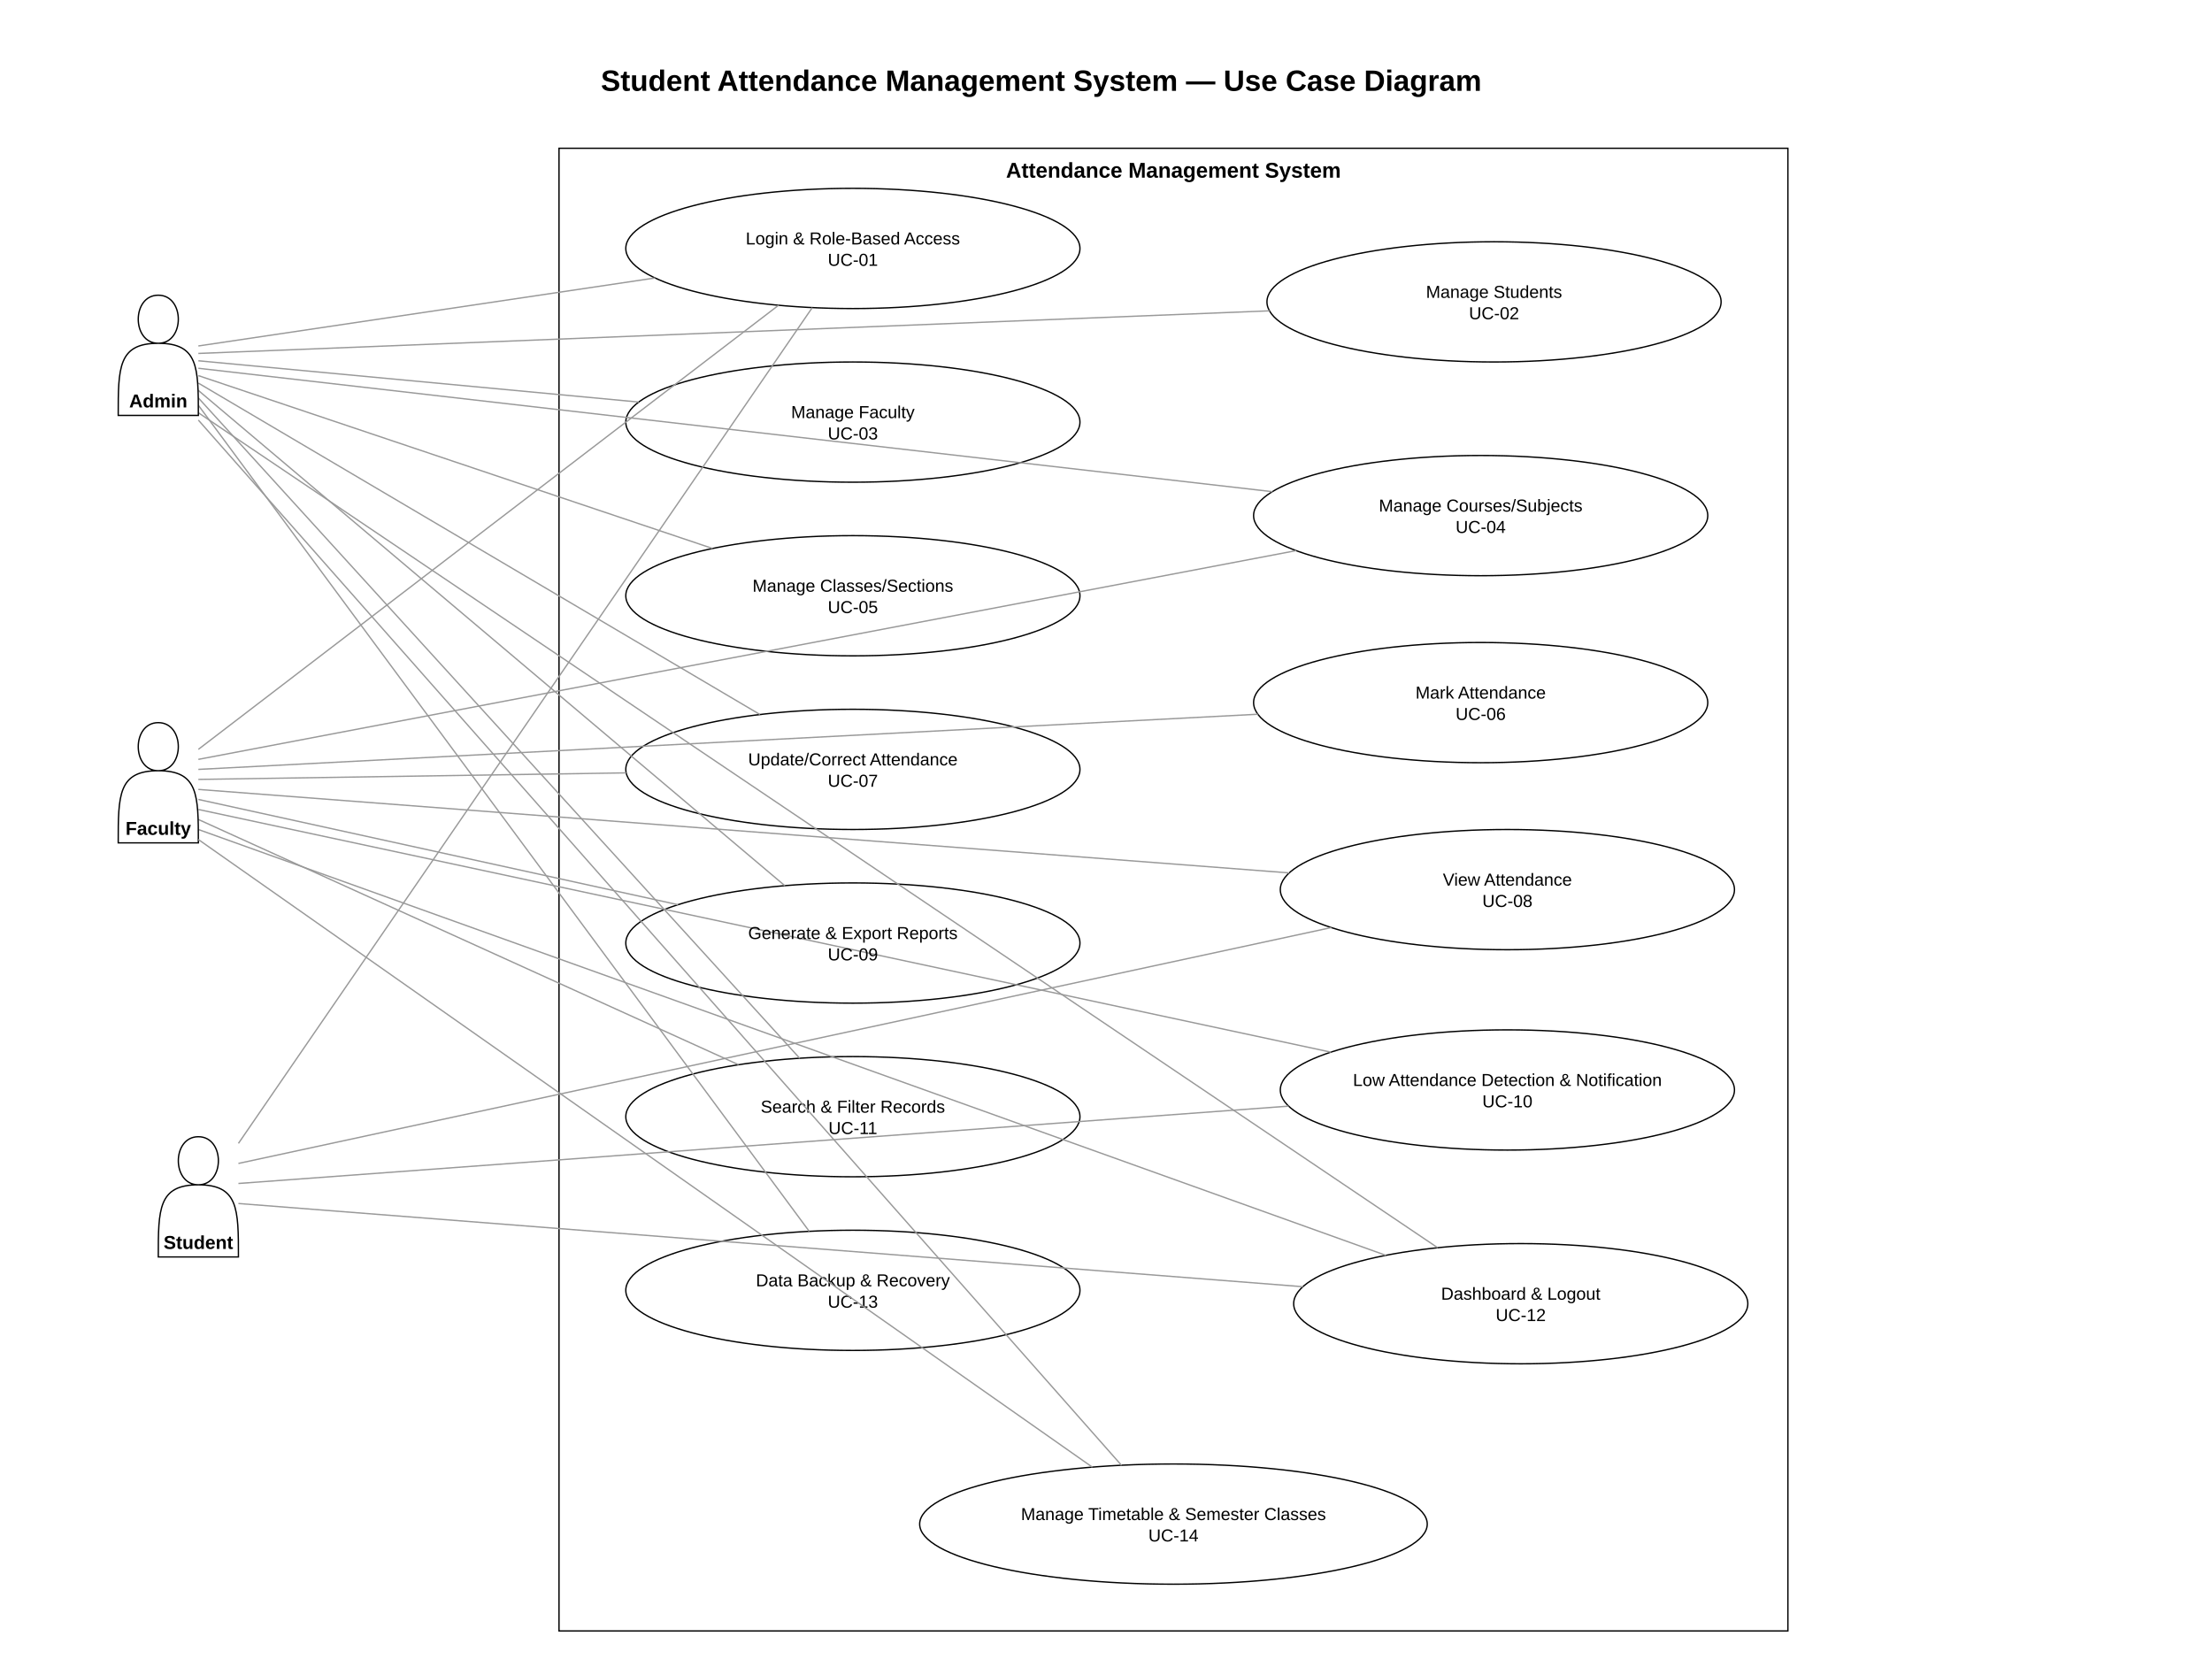
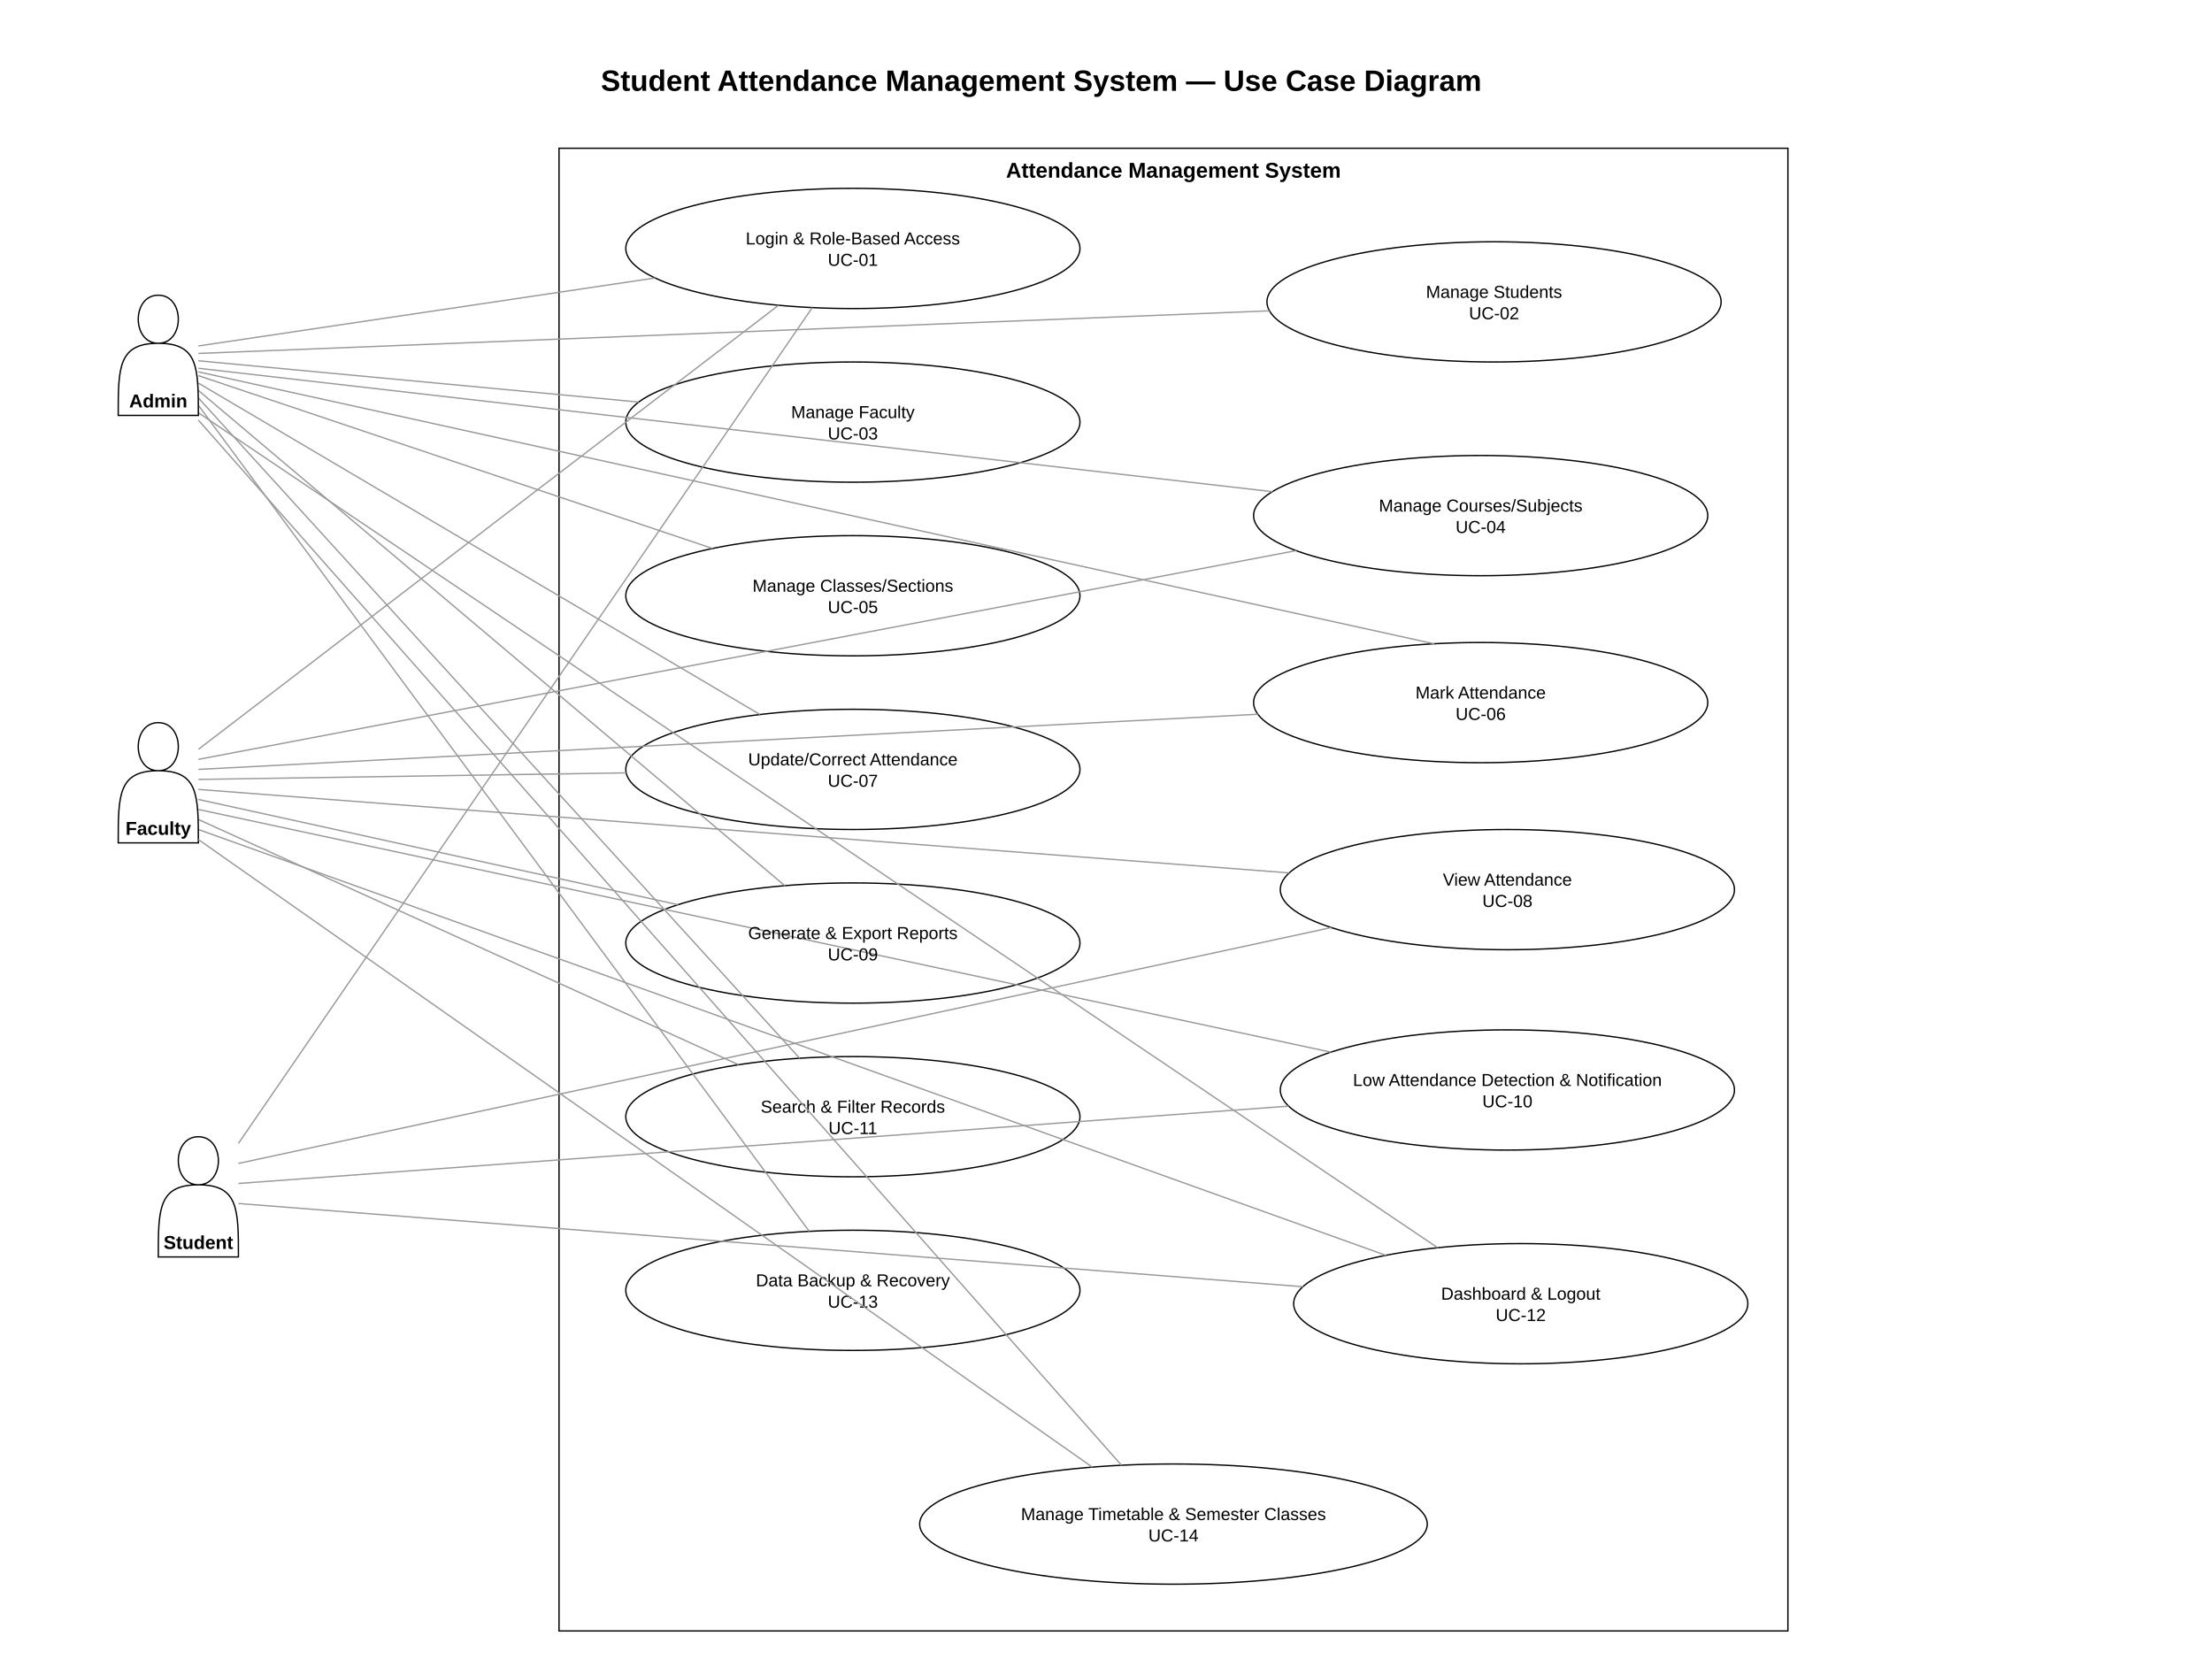
<svg xmlns="http://www.w3.org/2000/svg" width="16in" height="12in" viewBox="-28.5 -21 1656 1242" font-family="Arial, Helvetica, sans-serif">
  <rect x="-28.5" y="-21" width="1656" height="1242" fill="#ffffff" />
  <rect x="390" y="90" width="920" height="1110" fill="#ffffff" stroke="#000000" stroke-width="1" />
  <ellipse cx="610" cy="165" rx="170" ry="45" fill="#ffffff" stroke="#000000" stroke-width="1" />
  <ellipse cx="610" cy="295" rx="170" ry="45" fill="#ffffff" stroke="#000000" stroke-width="1" />
  <ellipse cx="610" cy="425" rx="170" ry="45" fill="#ffffff" stroke="#000000" stroke-width="1" />
  <ellipse cx="610" cy="555" rx="170" ry="45" fill="#ffffff" stroke="#000000" stroke-width="1" />
  <ellipse cx="610" cy="685" rx="170" ry="45" fill="#ffffff" stroke="#000000" stroke-width="1" />
  <ellipse cx="610" cy="815" rx="170" ry="45" fill="#ffffff" stroke="#000000" stroke-width="1" />
  <ellipse cx="610" cy="945" rx="170" ry="45" fill="#ffffff" stroke="#000000" stroke-width="1" />
  <ellipse cx="1090" cy="205" rx="170" ry="45" fill="#ffffff" stroke="#000000" stroke-width="1" />
  <ellipse cx="1080" cy="365" rx="170" ry="45" fill="#ffffff" stroke="#000000" stroke-width="1" />
  <ellipse cx="1080" cy="505" rx="170" ry="45" fill="#ffffff" stroke="#000000" stroke-width="1" />
  <ellipse cx="1100" cy="645" rx="170" ry="45" fill="#ffffff" stroke="#000000" stroke-width="1" />
  <ellipse cx="1100" cy="795" rx="170" ry="45" fill="#ffffff" stroke="#000000" stroke-width="1" />
  <ellipse cx="1110" cy="955" rx="170" ry="45" fill="#ffffff" stroke="#000000" stroke-width="1" />
  <line x1="120" y1="238.0" x2="461.9" y2="187.1" stroke="#999999" stroke-width="1" />
  <line x1="120" y1="243.6" x2="921.9" y2="211.7" stroke="#999999" stroke-width="1" />
  <line x1="120" y1="249.1" x2="449.7" y2="280.0" stroke="#999999" stroke-width="1" />
  <line x1="120" y1="254.7" x2="924.1" y2="347.1" stroke="#999999" stroke-width="1" />
  <line x1="120" y1="260.2" x2="504.9" y2="389.6" stroke="#999999" stroke-width="1" />
+   <line x1="120" y1="257.4" x2="1045.2" y2="461.0" stroke="#999999" stroke-width="1" />
  <line x1="120" y1="265.8" x2="540.4" y2="513.9" stroke="#999999" stroke-width="1" />
  <line x1="120" y1="271.3" x2="559.1" y2="642.1" stroke="#999999" stroke-width="1" />
  <line x1="120" y1="276.9" x2="570.2" y2="771.3" stroke="#999999" stroke-width="1" />
  <line x1="120" y1="282.4" x2="577.3" y2="900.8" stroke="#999999" stroke-width="1" />
  <line x1="120" y1="288.0" x2="1047.8" y2="913.1" stroke="#999999" stroke-width="1" />
  <line x1="120" y1="540.0" x2="554.4" y2="207.5" stroke="#999999" stroke-width="1" />
  <line x1="120" y1="547.5" x2="941.9" y2="391.2" stroke="#999999" stroke-width="1" />
  <line x1="120" y1="555.0" x2="913.2" y2="513.7" stroke="#999999" stroke-width="1" />
  <line x1="120" y1="562.5" x2="440.3" y2="557.6" stroke="#999999" stroke-width="1" />
  <line x1="120" y1="570.0" x2="936.7" y2="632.5" stroke="#999999" stroke-width="1" />
  <line x1="120" y1="577.5" x2="479.1" y2="656.3" stroke="#999999" stroke-width="1" />
  <line x1="120" y1="585.0" x2="967.9" y2="766.7" stroke="#999999" stroke-width="1" />
  <line x1="120" y1="592.5" x2="524.4" y2="776.1" stroke="#999999" stroke-width="1" />
  <line x1="120" y1="600.0" x2="1009.0" y2="918.8" stroke="#999999" stroke-width="1" />
  <line x1="150" y1="835.0" x2="579.6" y2="209.3" stroke="#999999" stroke-width="1" />
  <line x1="150" y1="850.0" x2="968.2" y2="673.4" stroke="#999999" stroke-width="1" />
  <line x1="150" y1="865.0" x2="936.2" y2="807.1" stroke="#999999" stroke-width="1" />
  <line x1="150" y1="880.0" x2="947.0" y2="942.3" stroke="#999999" stroke-width="1" />
  <path d="M60 290 C60 254 60 236 90 236 C70 236 70 200 90 200 C110 200 110 236 90 236 C120 236 120 254 120 290 Z" fill="#ffffff" stroke="#000000" stroke-width="1" />
  <text x="90" y="284" text-anchor="middle" font-size="14" font-weight="bold">Admin</text>
  <path d="M60 610 C60 574 60 556 90 556 C70 556 70 520 90 520 C110 520 110 556 90 556 C120 556 120 574 120 610 Z" fill="#ffffff" stroke="#000000" stroke-width="1" />
  <text x="90" y="604" text-anchor="middle" font-size="14" font-weight="bold">Faculty</text>
  <path d="M90 920 C90 884 90 866 120 866 C100 866 100 830 120 830 C140 830 140 866 120 866 C150 866 150 884 150 920 Z" fill="#ffffff" stroke="#000000" stroke-width="1" />
  <text x="120" y="914" text-anchor="middle" font-size="14" font-weight="bold">Student</text>
  <text x="610" y="162" text-anchor="middle" font-size="13">Login &amp; Role-Based Access</text>
  <text x="610" y="178" text-anchor="middle" font-size="13">UC-01</text>
  <text x="610" y="292" text-anchor="middle" font-size="13">Manage Faculty</text>
  <text x="610" y="308" text-anchor="middle" font-size="13">UC-03</text>
  <text x="610" y="422" text-anchor="middle" font-size="13">Manage Classes/Sections</text>
  <text x="610" y="438" text-anchor="middle" font-size="13">UC-05</text>
  <text x="610" y="552" text-anchor="middle" font-size="13">Update/Correct Attendance</text>
  <text x="610" y="568" text-anchor="middle" font-size="13">UC-07</text>
  <text x="610" y="682" text-anchor="middle" font-size="13">Generate &amp; Export Reports</text>
  <text x="610" y="698" text-anchor="middle" font-size="13">UC-09</text>
  <text x="610" y="812" text-anchor="middle" font-size="13">Search &amp; Filter Records</text>
  <text x="610" y="828" text-anchor="middle" font-size="13">UC-11</text>
  <text x="610" y="942" text-anchor="middle" font-size="13">Data Backup &amp; Recovery</text>
  <text x="610" y="958" text-anchor="middle" font-size="13">UC-13</text>
  <text x="1090" y="202" text-anchor="middle" font-size="13">Manage Students</text>
  <text x="1090" y="218" text-anchor="middle" font-size="13">UC-02</text>
  <text x="1080" y="362" text-anchor="middle" font-size="13">Manage Courses/Subjects</text>
  <text x="1080" y="378" text-anchor="middle" font-size="13">UC-04</text>
  <text x="1080" y="502" text-anchor="middle" font-size="13">Mark Attendance</text>
  <text x="1080" y="518" text-anchor="middle" font-size="13">UC-06</text>
  <text x="1100" y="642" text-anchor="middle" font-size="13">View Attendance</text>
  <text x="1100" y="658" text-anchor="middle" font-size="13">UC-08</text>
  <text x="1100" y="792" text-anchor="middle" font-size="13">Low Attendance Detection &amp; Notification</text>
  <text x="1100" y="808" text-anchor="middle" font-size="13">UC-10</text>
  <text x="1110" y="952" text-anchor="middle" font-size="13">Dashboard &amp; Logout</text>
  <text x="1110" y="968" text-anchor="middle" font-size="13">UC-12</text>
  <text x="850" y="112" text-anchor="middle" font-size="16" font-weight="bold">Attendance Management System</text>
  <text x="751" y="47" text-anchor="middle" font-size="22" font-weight="bold">Student Attendance Management System — Use Case Diagram</text>
  <ellipse cx="850" cy="1120" rx="190" ry="45" fill="#ffffff" stroke="#000000" stroke-width="1" />
  <line x1="120" y1="293.5" x2="811.1" y2="1076.0" stroke="#999999" stroke-width="1" />
  <line x1="120" y1="607.5" x2="789.3" y2="1077.4" stroke="#999999" stroke-width="1" />
  <text x="850" y="1117" text-anchor="middle" font-size="13">Manage Timetable &amp; Semester Classes</text>
  <text x="850" y="1133" text-anchor="middle" font-size="13">UC-14</text>
</svg>
